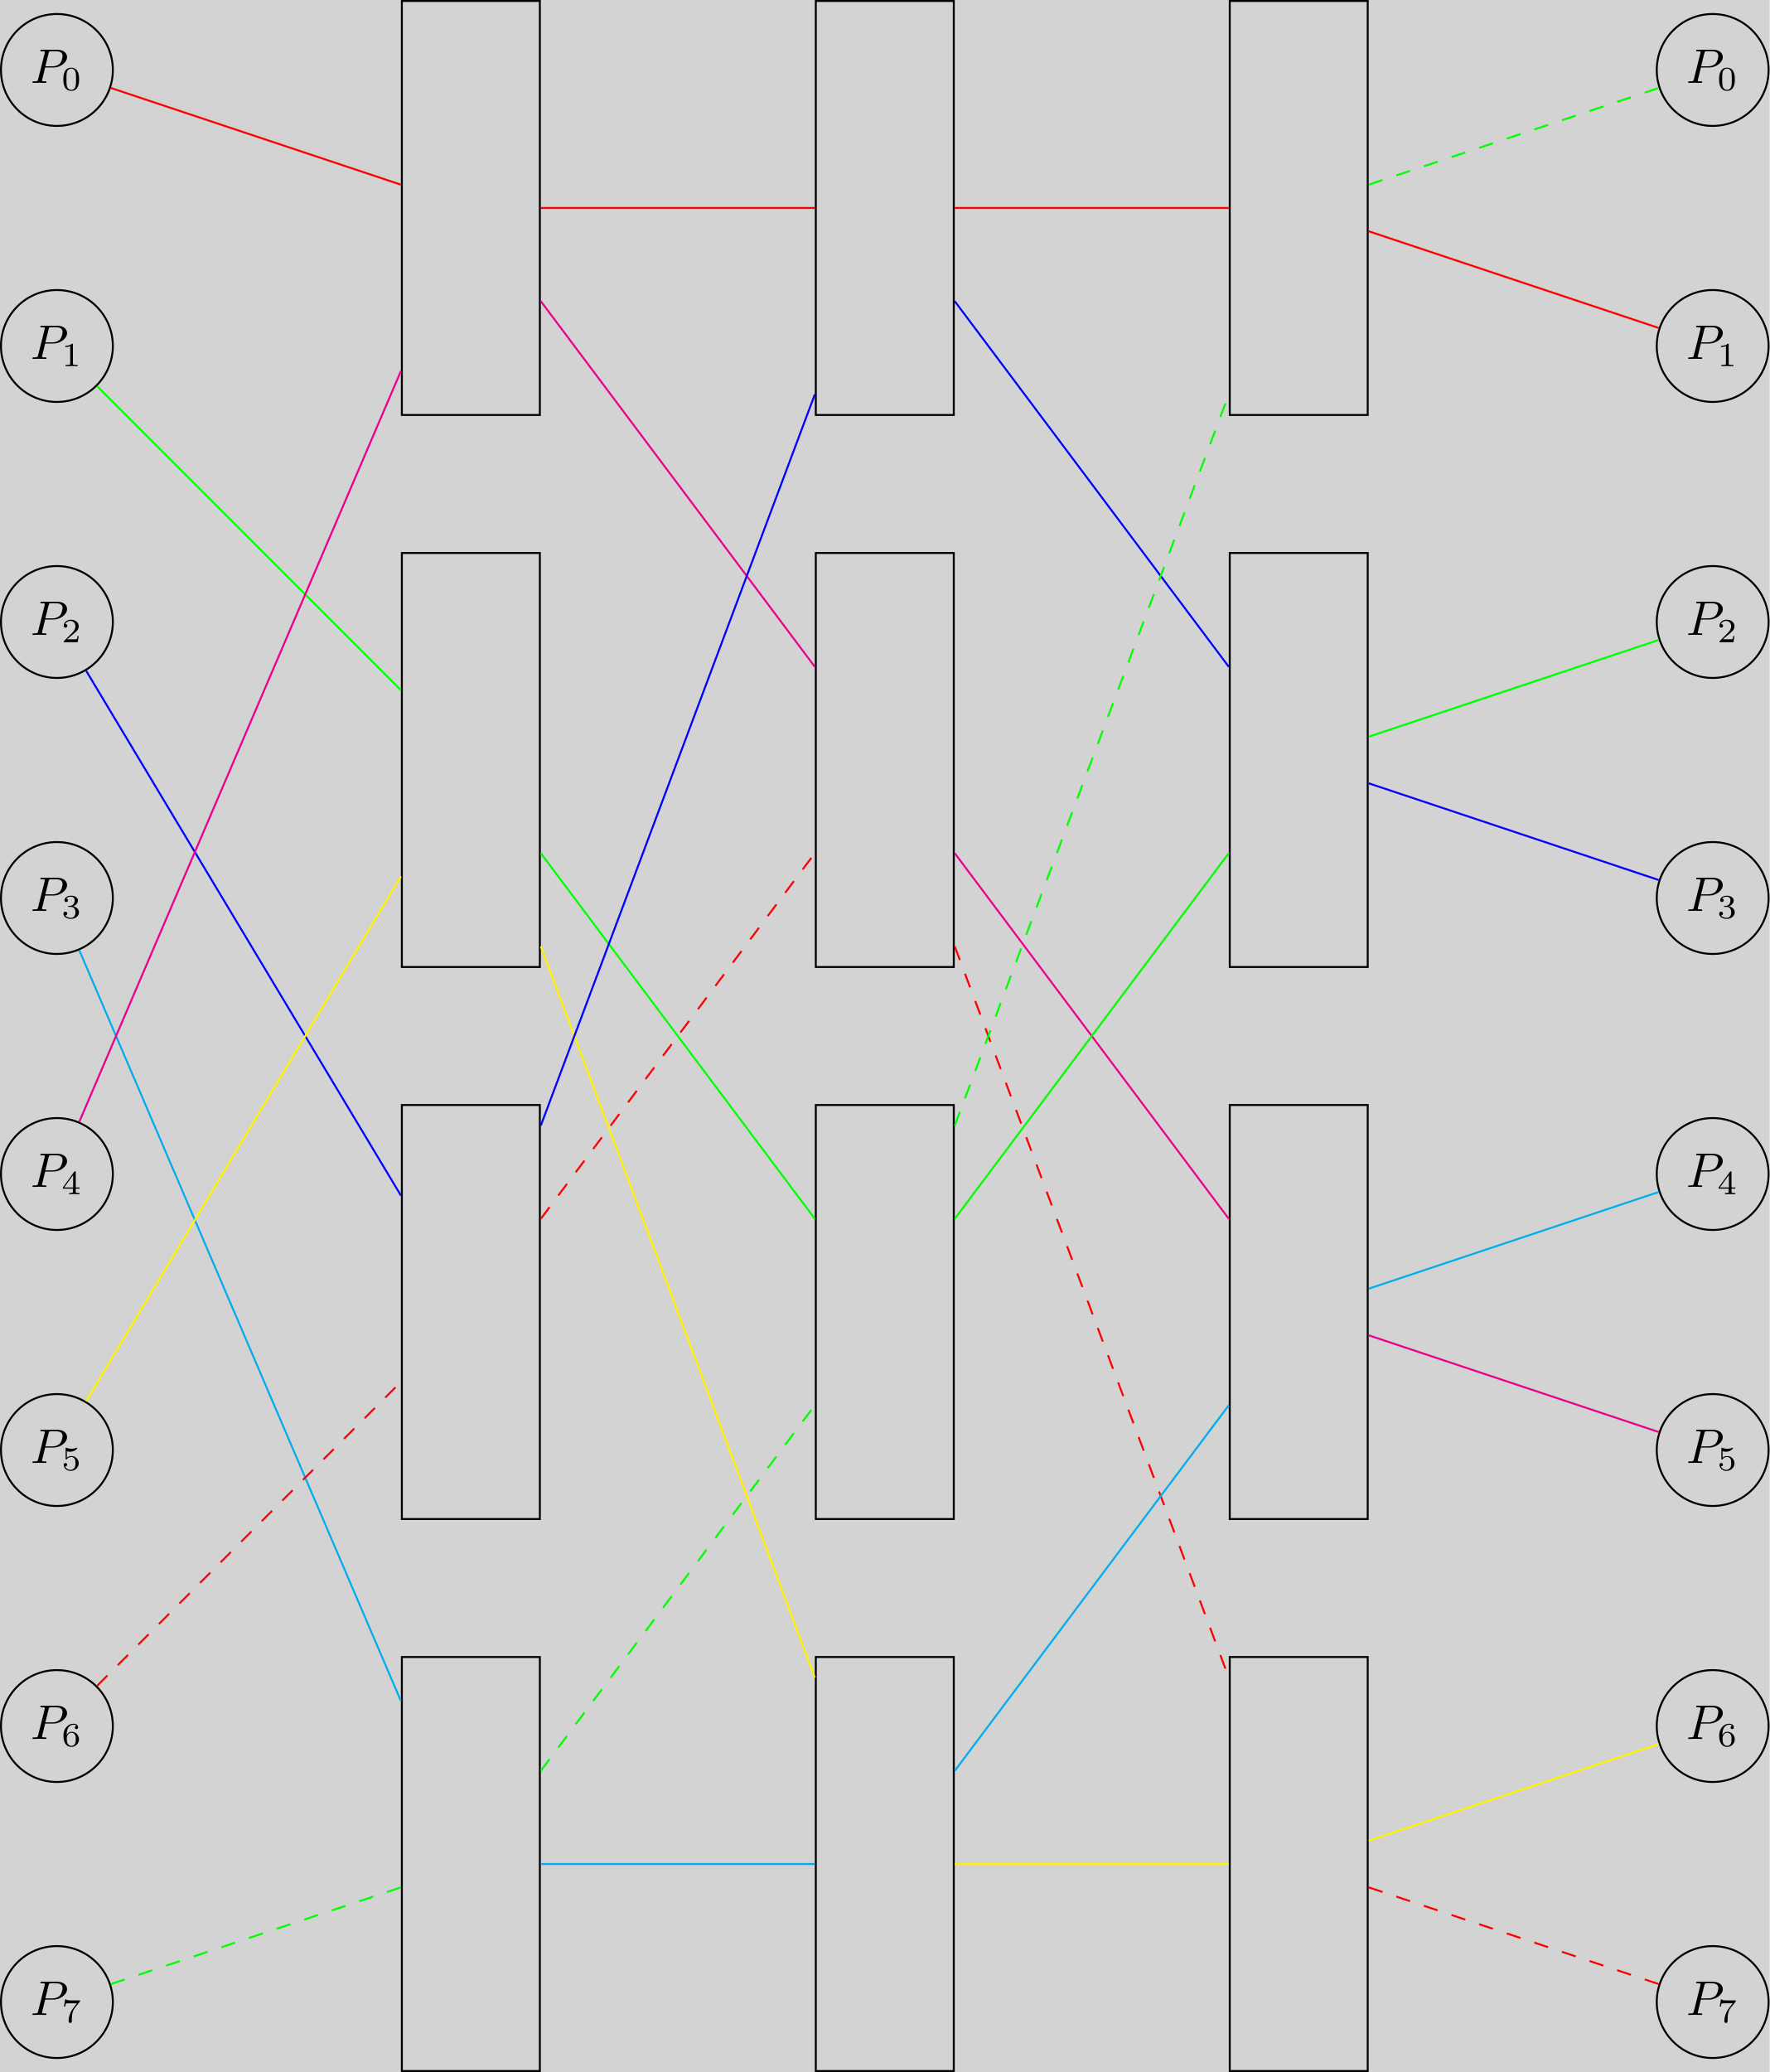
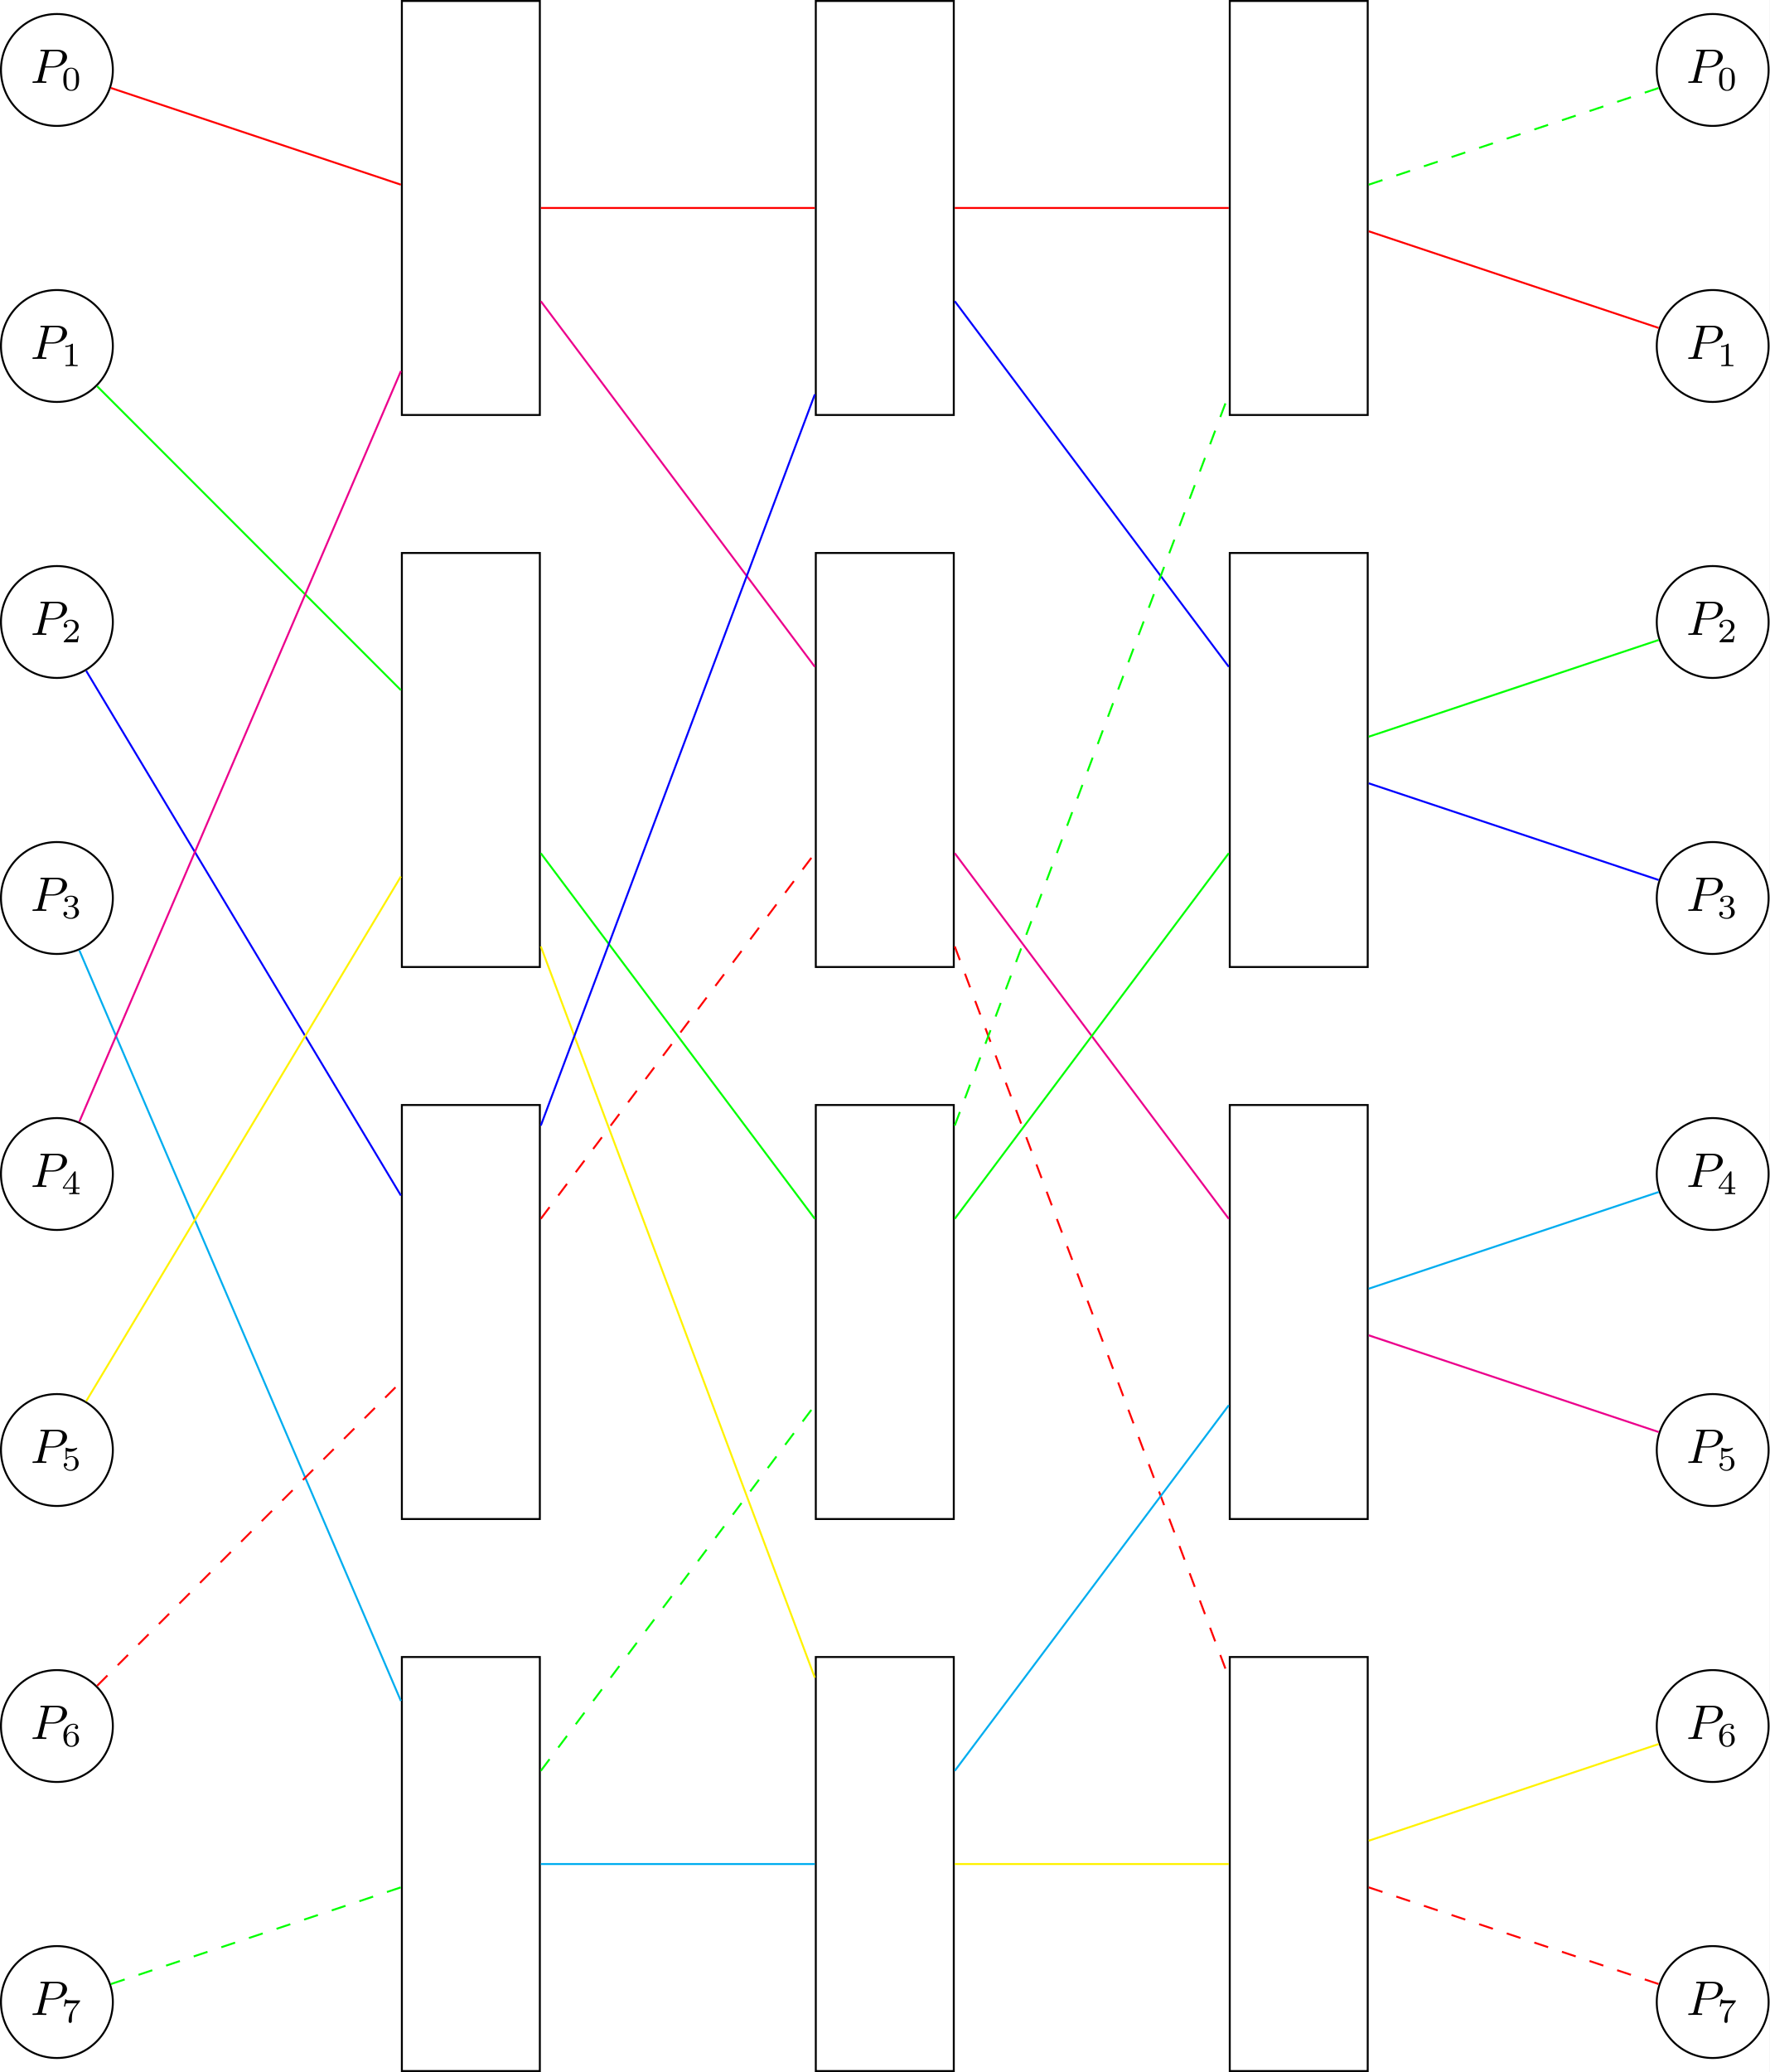
<svg xmlns="http://www.w3.org/2000/svg" xmlns:xlink="http://www.w3.org/1999/xlink" width="363.539" height="425.595" viewBox="0 0 363.539 425.595">
-   <rect width="100%" height="100%" fill="lightgray" />
+   <rect width="100%" height="100%" fill="white" />
  <defs>
    <g>
      <g id="glyph-0-0">
        <path d="M 3.016 -3.156 L 4.719 -3.156 C 6.125 -3.156 7.516 -4.188 7.516 -5.297 C 7.516 -6.078 6.859 -6.812 5.547 -6.812 L 2.328 -6.812 C 2.141 -6.812 2.031 -6.812 2.031 -6.625 C 2.031 -6.5 2.109 -6.5 2.312 -6.5 C 2.438 -6.5 2.625 -6.484 2.734 -6.484 C 2.906 -6.453 2.953 -6.438 2.953 -6.312 C 2.953 -6.281 2.953 -6.25 2.922 -6.125 L 1.578 -0.781 C 1.484 -0.391 1.469 -0.312 0.672 -0.312 C 0.516 -0.312 0.406 -0.312 0.406 -0.125 C 0.406 0 0.516 0 0.547 0 C 0.828 0 1.531 -0.031 1.812 -0.031 C 2.031 -0.031 2.25 -0.016 2.453 -0.016 C 2.672 -0.016 2.891 0 3.094 0 C 3.172 0 3.297 0 3.297 -0.203 C 3.297 -0.312 3.203 -0.312 3.016 -0.312 C 2.656 -0.312 2.375 -0.312 2.375 -0.484 C 2.375 -0.547 2.391 -0.594 2.406 -0.656 Z M 3.734 -6.125 C 3.828 -6.469 3.844 -6.5 4.281 -6.5 L 5.234 -6.5 C 6.062 -6.5 6.594 -6.234 6.594 -5.547 C 6.594 -5.156 6.391 -4.297 6 -3.938 C 5.5 -3.484 4.906 -3.406 4.469 -3.406 L 3.062 -3.406 Z M 3.734 -6.125 " />
      </g>
      <g id="glyph-1-0">
        <path d="M 3.594 -2.219 C 3.594 -2.984 3.5 -3.547 3.188 -4.031 C 2.969 -4.344 2.531 -4.625 1.984 -4.625 C 0.359 -4.625 0.359 -2.719 0.359 -2.219 C 0.359 -1.719 0.359 0.141 1.984 0.141 C 3.594 0.141 3.594 -1.719 3.594 -2.219 Z M 1.984 -0.062 C 1.656 -0.062 1.234 -0.25 1.094 -0.812 C 1 -1.219 1 -1.797 1 -2.312 C 1 -2.828 1 -3.359 1.094 -3.734 C 1.25 -4.281 1.688 -4.438 1.984 -4.438 C 2.359 -4.438 2.719 -4.203 2.844 -3.797 C 2.953 -3.422 2.969 -2.922 2.969 -2.312 C 2.969 -1.797 2.969 -1.281 2.875 -0.844 C 2.734 -0.203 2.266 -0.062 1.984 -0.062 Z M 1.984 -0.062 " />
      </g>
      <g id="glyph-1-1">
        <path d="M 2.328 -4.438 C 2.328 -4.625 2.328 -4.625 2.125 -4.625 C 1.672 -4.188 1.047 -4.188 0.766 -4.188 L 0.766 -3.938 C 0.922 -3.938 1.391 -3.938 1.766 -4.125 L 1.766 -0.578 C 1.766 -0.344 1.766 -0.25 1.078 -0.25 L 0.812 -0.25 L 0.812 0 C 0.938 0 1.797 -0.031 2.047 -0.031 C 2.266 -0.031 3.141 0 3.297 0 L 3.297 -0.25 L 3.031 -0.25 C 2.328 -0.25 2.328 -0.344 2.328 -0.578 Z M 2.328 -4.438 " />
      </g>
      <g id="glyph-1-2">
        <path d="M 3.516 -1.266 L 3.281 -1.266 C 3.266 -1.109 3.188 -0.703 3.094 -0.641 C 3.047 -0.594 2.516 -0.594 2.406 -0.594 L 1.125 -0.594 C 1.859 -1.234 2.109 -1.438 2.516 -1.766 C 3.031 -2.172 3.516 -2.609 3.516 -3.266 C 3.516 -4.109 2.781 -4.625 1.891 -4.625 C 1.031 -4.625 0.438 -4.016 0.438 -3.375 C 0.438 -3.031 0.734 -2.984 0.812 -2.984 C 0.969 -2.984 1.172 -3.109 1.172 -3.359 C 1.172 -3.484 1.125 -3.734 0.766 -3.734 C 0.984 -4.219 1.453 -4.375 1.781 -4.375 C 2.484 -4.375 2.844 -3.828 2.844 -3.266 C 2.844 -2.656 2.406 -2.188 2.188 -1.938 L 0.516 -0.266 C 0.438 -0.203 0.438 -0.188 0.438 0 L 3.312 0 Z M 3.516 -1.266 " />
      </g>
      <g id="glyph-1-3">
        <path d="M 1.906 -2.328 C 2.453 -2.328 2.844 -1.953 2.844 -1.203 C 2.844 -0.344 2.328 -0.078 1.938 -0.078 C 1.656 -0.078 1.031 -0.156 0.75 -0.578 C 1.078 -0.578 1.156 -0.812 1.156 -0.969 C 1.156 -1.188 0.984 -1.344 0.766 -1.344 C 0.578 -1.344 0.375 -1.219 0.375 -0.938 C 0.375 -0.281 1.094 0.141 1.938 0.141 C 2.906 0.141 3.578 -0.516 3.578 -1.203 C 3.578 -1.75 3.141 -2.297 2.375 -2.453 C 3.094 -2.719 3.359 -3.234 3.359 -3.672 C 3.359 -4.219 2.734 -4.625 1.953 -4.625 C 1.188 -4.625 0.594 -4.25 0.594 -3.688 C 0.594 -3.453 0.75 -3.328 0.953 -3.328 C 1.172 -3.328 1.312 -3.484 1.312 -3.672 C 1.312 -3.875 1.172 -4.031 0.953 -4.047 C 1.203 -4.344 1.672 -4.422 1.938 -4.422 C 2.25 -4.422 2.688 -4.266 2.688 -3.672 C 2.688 -3.375 2.594 -3.047 2.406 -2.844 C 2.188 -2.578 1.984 -2.562 1.641 -2.531 C 1.469 -2.516 1.453 -2.516 1.422 -2.516 C 1.406 -2.516 1.344 -2.5 1.344 -2.422 C 1.344 -2.328 1.406 -2.328 1.531 -2.328 Z M 1.906 -2.328 " />
      </g>
      <g id="glyph-1-4">
        <path d="M 3.688 -1.141 L 3.688 -1.391 L 2.906 -1.391 L 2.906 -4.5 C 2.906 -4.641 2.906 -4.703 2.766 -4.703 C 2.672 -4.703 2.641 -4.703 2.578 -4.594 L 0.266 -1.391 L 0.266 -1.141 L 2.328 -1.141 L 2.328 -0.578 C 2.328 -0.328 2.328 -0.25 1.75 -0.25 L 1.562 -0.25 L 1.562 0 C 1.922 -0.016 2.359 -0.031 2.609 -0.031 C 2.875 -0.031 3.312 -0.016 3.672 0 L 3.672 -0.25 L 3.484 -0.25 C 2.906 -0.25 2.906 -0.328 2.906 -0.578 L 2.906 -1.141 Z M 2.375 -3.938 L 2.375 -1.391 L 0.531 -1.391 Z M 2.375 -3.938 " />
      </g>
      <g id="glyph-1-5">
        <path d="M 1.078 -3.891 C 1.438 -3.797 1.641 -3.797 1.75 -3.797 C 2.672 -3.797 3.219 -4.422 3.219 -4.531 C 3.219 -4.609 3.172 -4.625 3.141 -4.625 C 3.125 -4.625 3.109 -4.625 3.078 -4.609 C 2.906 -4.547 2.547 -4.406 2.031 -4.406 C 1.828 -4.406 1.469 -4.422 1.016 -4.594 C 0.938 -4.625 0.922 -4.625 0.922 -4.625 C 0.828 -4.625 0.828 -4.547 0.828 -4.438 L 0.828 -2.391 C 0.828 -2.266 0.828 -2.188 0.938 -2.188 C 1 -2.188 1.016 -2.188 1.078 -2.281 C 1.375 -2.656 1.812 -2.719 2.047 -2.719 C 2.469 -2.719 2.656 -2.391 2.688 -2.328 C 2.812 -2.094 2.859 -1.828 2.859 -1.422 C 2.859 -1.219 2.859 -0.812 2.641 -0.5 C 2.469 -0.25 2.172 -0.078 1.828 -0.078 C 1.375 -0.078 0.906 -0.328 0.734 -0.797 C 1 -0.781 1.141 -0.953 1.141 -1.141 C 1.141 -1.438 0.875 -1.484 0.781 -1.484 C 0.781 -1.484 0.438 -1.484 0.438 -1.109 C 0.438 -0.484 1.016 0.141 1.844 0.141 C 2.734 0.141 3.516 -0.516 3.516 -1.406 C 3.516 -2.188 2.922 -2.906 2.062 -2.906 C 1.75 -2.906 1.391 -2.844 1.078 -2.578 Z M 1.078 -3.891 " />
      </g>
      <g id="glyph-1-6">
        <path d="M 1.047 -2.281 C 1.047 -2.844 1.094 -3.359 1.359 -3.797 C 1.594 -4.172 1.969 -4.422 2.422 -4.422 C 2.625 -4.422 2.906 -4.375 3.047 -4.188 C 2.875 -4.172 2.719 -4.047 2.719 -3.844 C 2.719 -3.672 2.844 -3.516 3.047 -3.516 C 3.266 -3.516 3.391 -3.656 3.391 -3.859 C 3.391 -4.266 3.094 -4.625 2.406 -4.625 C 1.406 -4.625 0.375 -3.703 0.375 -2.203 C 0.375 -0.406 1.219 0.141 2 0.141 C 2.844 0.141 3.578 -0.516 3.578 -1.422 C 3.578 -2.312 2.875 -2.969 2.062 -2.969 C 1.5 -2.969 1.203 -2.594 1.047 -2.281 Z M 2 -0.078 C 1.641 -0.078 1.375 -0.281 1.219 -0.594 C 1.125 -0.797 1.062 -1.156 1.062 -1.562 C 1.062 -2.25 1.469 -2.766 2.031 -2.766 C 2.344 -2.766 2.562 -2.641 2.734 -2.391 C 2.906 -2.125 2.906 -1.828 2.906 -1.422 C 2.906 -1.031 2.906 -0.734 2.719 -0.453 C 2.562 -0.219 2.328 -0.078 2 -0.078 Z M 2 -0.078 " />
      </g>
      <g id="glyph-1-7">
        <path d="M 3.734 -4.203 C 3.797 -4.297 3.797 -4.312 3.797 -4.484 L 1.969 -4.484 C 1.688 -4.484 1.609 -4.5 1.359 -4.516 C 1 -4.547 0.984 -4.594 0.969 -4.703 L 0.734 -4.703 L 0.484 -3.219 L 0.719 -3.219 C 0.734 -3.328 0.812 -3.781 0.922 -3.859 C 0.969 -3.891 1.547 -3.891 1.641 -3.891 L 3.156 -3.891 C 2.938 -3.609 2.578 -3.172 2.438 -2.969 C 1.531 -1.781 1.438 -0.672 1.438 -0.266 C 1.438 -0.188 1.438 0.141 1.766 0.141 C 2.109 0.141 2.109 -0.172 2.109 -0.266 L 2.109 -0.547 C 2.109 -1.891 2.391 -2.516 2.688 -2.891 Z M 3.734 -4.203 " />
      </g>
    </g>
    <clipPath id="clip-0">
      <path clip-rule="nonzero" d="M 0 394 L 29 394 L 29 425.594 L 0 425.594 Z M 0 394 " />
    </clipPath>
    <clipPath id="clip-1">
      <path clip-rule="nonzero" d="M 82 340 L 112 340 L 112 425.594 L 82 425.594 Z M 82 340 " />
    </clipPath>
    <clipPath id="clip-2">
      <path clip-rule="nonzero" d="M 167 340 L 197 340 L 197 425.594 L 167 425.594 Z M 167 340 " />
    </clipPath>
    <clipPath id="clip-3">
      <path clip-rule="nonzero" d="M 252 340 L 282 340 L 282 425.594 L 252 425.594 Z M 252 340 " />
    </clipPath>
    <clipPath id="clip-4">
      <path clip-rule="nonzero" d="M 334 0 L 363.539 0 L 363.539 32 L 334 32 Z M 334 0 " />
    </clipPath>
    <clipPath id="clip-5">
      <path clip-rule="nonzero" d="M 334 53 L 363.539 53 L 363.539 89 L 334 89 Z M 334 53 " />
    </clipPath>
    <clipPath id="clip-6">
      <path clip-rule="nonzero" d="M 334 110 L 363.539 110 L 363.539 145 L 334 145 Z M 334 110 " />
    </clipPath>
    <clipPath id="clip-7">
      <path clip-rule="nonzero" d="M 334 167 L 363.539 167 L 363.539 202 L 334 202 Z M 334 167 " />
    </clipPath>
    <clipPath id="clip-8">
      <path clip-rule="nonzero" d="M 334 224 L 363.539 224 L 363.539 259 L 334 259 Z M 334 224 " />
    </clipPath>
    <clipPath id="clip-9">
      <path clip-rule="nonzero" d="M 334 280 L 363.539 280 L 363.539 315 L 334 315 Z M 334 280 " />
    </clipPath>
    <clipPath id="clip-10">
      <path clip-rule="nonzero" d="M 334 337 L 363.539 337 L 363.539 372 L 334 372 Z M 334 337 " />
    </clipPath>
    <clipPath id="clip-11">
      <path clip-rule="nonzero" d="M 334 394 L 363.539 394 L 363.539 425.594 L 334 425.594 Z M 334 394 " />
    </clipPath>
  </defs>
  <path fill="none" stroke-width="0.399" stroke-linecap="butt" stroke-linejoin="miter" stroke="rgb(0%, 0%, 0%)" stroke-opacity="1" stroke-miterlimit="10" d="M 11.493 0.001 C 11.493 6.349 6.348 11.493 0 11.493 C -6.347 11.493 -11.492 6.349 -11.492 0.001 C -11.492 -6.347 -6.347 -11.491 0 -11.491 C 6.348 -11.491 11.493 -6.347 11.493 0.001 Z M 11.493 0.001 " transform="matrix(1, 0, 0, -1, 11.691, 14.372)" />
  <g fill="rgb(0%, 0%, 0%)" fill-opacity="1">
    <use xlink:href="#glyph-0-0" x="6.258" y="17.029" />
  </g>
  <g fill="rgb(0%, 0%, 0%)" fill-opacity="1">
    <use xlink:href="#glyph-1-0" x="12.654" y="18.523" />
  </g>
  <path fill="none" stroke-width="0.399" stroke-linecap="butt" stroke-linejoin="miter" stroke="rgb(0%, 0%, 0%)" stroke-opacity="1" stroke-miterlimit="10" d="M 11.493 -56.694 C 11.493 -50.347 6.348 -45.202 0 -45.202 C -6.347 -45.202 -11.492 -50.347 -11.492 -56.694 C -11.492 -63.042 -6.347 -68.187 0 -68.187 C 6.348 -68.187 11.493 -63.042 11.493 -56.694 Z M 11.493 -56.694 " transform="matrix(1, 0, 0, -1, 11.691, 14.372)" />
  <g fill="rgb(0%, 0%, 0%)" fill-opacity="1">
    <use xlink:href="#glyph-0-0" x="6.258" y="73.722" />
  </g>
  <g fill="rgb(0%, 0%, 0%)" fill-opacity="1">
    <use xlink:href="#glyph-1-1" x="12.654" y="75.216" />
  </g>
  <path fill="none" stroke-width="0.399" stroke-linecap="butt" stroke-linejoin="miter" stroke="rgb(0%, 0%, 0%)" stroke-opacity="1" stroke-miterlimit="10" d="M 11.493 -113.386 C 11.493 -107.042 6.348 -101.898 0 -101.898 C -6.347 -101.898 -11.492 -107.042 -11.492 -113.386 C -11.492 -119.733 -6.347 -124.878 0 -124.878 C 6.348 -124.878 11.493 -119.733 11.493 -113.386 Z M 11.493 -113.386 " transform="matrix(1, 0, 0, -1, 11.691, 14.372)" />
  <g fill="rgb(0%, 0%, 0%)" fill-opacity="1">
    <use xlink:href="#glyph-0-0" x="6.258" y="130.415" />
  </g>
  <g fill="rgb(0%, 0%, 0%)" fill-opacity="1">
    <use xlink:href="#glyph-1-2" x="12.654" y="131.909" />
  </g>
  <path fill="none" stroke-width="0.399" stroke-linecap="butt" stroke-linejoin="miter" stroke="rgb(0%, 0%, 0%)" stroke-opacity="1" stroke-miterlimit="10" d="M 11.493 -170.081 C 11.493 -163.733 6.348 -158.589 0 -158.589 C -6.347 -158.589 -11.492 -163.733 -11.492 -170.081 C -11.492 -176.429 -6.347 -181.573 0 -181.573 C 6.348 -181.573 11.493 -176.429 11.493 -170.081 Z M 11.493 -170.081 " transform="matrix(1, 0, 0, -1, 11.691, 14.372)" />
  <g fill="rgb(0%, 0%, 0%)" fill-opacity="1">
    <use xlink:href="#glyph-0-0" x="6.258" y="187.108" />
  </g>
  <g fill="rgb(0%, 0%, 0%)" fill-opacity="1">
    <use xlink:href="#glyph-1-3" x="12.654" y="188.602" />
  </g>
  <path fill="none" stroke-width="0.399" stroke-linecap="butt" stroke-linejoin="miter" stroke="rgb(0%, 0%, 0%)" stroke-opacity="1" stroke-miterlimit="10" d="M 11.493 -226.776 C 11.493 -220.429 6.348 -215.284 0 -215.284 C -6.347 -215.284 -11.492 -220.429 -11.492 -226.776 C -11.492 -233.12 -6.347 -238.265 0 -238.265 C 6.348 -238.265 11.493 -233.12 11.493 -226.776 Z M 11.493 -226.776 " transform="matrix(1, 0, 0, -1, 11.691, 14.372)" />
  <g fill="rgb(0%, 0%, 0%)" fill-opacity="1">
    <use xlink:href="#glyph-0-0" x="6.258" y="243.801" />
  </g>
  <g fill="rgb(0%, 0%, 0%)" fill-opacity="1">
    <use xlink:href="#glyph-1-4" x="12.654" y="245.295" />
  </g>
  <path fill="none" stroke-width="0.399" stroke-linecap="butt" stroke-linejoin="miter" stroke="rgb(0%, 0%, 0%)" stroke-opacity="1" stroke-miterlimit="10" d="M 11.493 -283.468 C 11.493 -277.12 6.348 -271.976 0 -271.976 C -6.347 -271.976 -11.492 -277.12 -11.492 -283.468 C -11.492 -289.815 -6.347 -294.96 0 -294.96 C 6.348 -294.96 11.493 -289.815 11.493 -283.468 Z M 11.493 -283.468 " transform="matrix(1, 0, 0, -1, 11.691, 14.372)" />
  <g fill="rgb(0%, 0%, 0%)" fill-opacity="1">
    <use xlink:href="#glyph-0-0" x="6.258" y="300.493" />
  </g>
  <g fill="rgb(0%, 0%, 0%)" fill-opacity="1">
    <use xlink:href="#glyph-1-5" x="12.654" y="301.988" />
  </g>
  <path fill="none" stroke-width="0.399" stroke-linecap="butt" stroke-linejoin="miter" stroke="rgb(0%, 0%, 0%)" stroke-opacity="1" stroke-miterlimit="10" d="M 11.493 -340.163 C 11.493 -333.815 6.348 -328.671 0 -328.671 C -6.347 -328.671 -11.492 -333.815 -11.492 -340.163 C -11.492 -346.507 -6.347 -351.651 0 -351.651 C 6.348 -351.651 11.493 -346.507 11.493 -340.163 Z M 11.493 -340.163 " transform="matrix(1, 0, 0, -1, 11.691, 14.372)" />
  <g fill="rgb(0%, 0%, 0%)" fill-opacity="1">
    <use xlink:href="#glyph-0-0" x="6.258" y="357.186" />
  </g>
  <g fill="rgb(0%, 0%, 0%)" fill-opacity="1">
    <use xlink:href="#glyph-1-6" x="12.654" y="358.681" />
  </g>
  <g clip-path="url(#clip-0)">
    <path fill="none" stroke-width="0.399" stroke-linecap="butt" stroke-linejoin="miter" stroke="rgb(0%, 0%, 0%)" stroke-opacity="1" stroke-miterlimit="10" d="M 11.493 -396.855 C 11.493 -390.507 6.348 -385.362 0 -385.362 C -6.347 -385.362 -11.492 -390.507 -11.492 -396.855 C -11.492 -403.202 -6.347 -408.347 0 -408.347 C 6.348 -408.347 11.493 -403.202 11.493 -396.855 Z M 11.493 -396.855 " transform="matrix(1, 0, 0, -1, 11.691, 14.372)" />
  </g>
  <g fill="rgb(0%, 0%, 0%)" fill-opacity="1">
    <use xlink:href="#glyph-0-0" x="6.258" y="413.879" />
  </g>
  <g fill="rgb(0%, 0%, 0%)" fill-opacity="1">
    <use xlink:href="#glyph-1-7" x="12.654" y="415.374" />
  </g>
  <path fill="none" stroke-width="0.399" stroke-linecap="butt" stroke-linejoin="miter" stroke="rgb(0%, 0%, 0%)" stroke-opacity="1" stroke-miterlimit="10" d="M 70.868 -70.866 L 99.215 -70.866 L 99.215 14.173 L 70.868 14.173 Z M 70.868 -70.866 " transform="matrix(1, 0, 0, -1, 11.691, 14.372)" />
  <path fill="none" stroke-width="0.399" stroke-linecap="butt" stroke-linejoin="miter" stroke="rgb(0%, 0%, 0%)" stroke-opacity="1" stroke-miterlimit="10" d="M 70.868 -184.253 L 99.215 -184.253 L 99.215 -99.214 L 70.868 -99.214 Z M 70.868 -184.253 " transform="matrix(1, 0, 0, -1, 11.691, 14.372)" />
  <path fill="none" stroke-width="0.399" stroke-linecap="butt" stroke-linejoin="miter" stroke="rgb(0%, 0%, 0%)" stroke-opacity="1" stroke-miterlimit="10" d="M 70.868 -297.64 L 99.215 -297.64 L 99.215 -212.601 L 70.868 -212.601 Z M 70.868 -297.64 " transform="matrix(1, 0, 0, -1, 11.691, 14.372)" />
  <g clip-path="url(#clip-1)">
    <path fill="none" stroke-width="0.399" stroke-linecap="butt" stroke-linejoin="miter" stroke="rgb(0%, 0%, 0%)" stroke-opacity="1" stroke-miterlimit="10" d="M 70.868 -411.03 L 99.215 -411.03 L 99.215 -325.987 L 70.868 -325.987 Z M 70.868 -411.03 " transform="matrix(1, 0, 0, -1, 11.691, 14.372)" />
  </g>
  <path fill="none" stroke-width="0.399" stroke-linecap="butt" stroke-linejoin="miter" stroke="rgb(0%, 0%, 0%)" stroke-opacity="1" stroke-miterlimit="10" d="M 155.907 -70.866 L 184.254 -70.866 L 184.254 14.173 L 155.907 14.173 Z M 155.907 -70.866 " transform="matrix(1, 0, 0, -1, 11.691, 14.372)" />
  <path fill="none" stroke-width="0.399" stroke-linecap="butt" stroke-linejoin="miter" stroke="rgb(0%, 0%, 0%)" stroke-opacity="1" stroke-miterlimit="10" d="M 155.907 -184.253 L 184.254 -184.253 L 184.254 -99.214 L 155.907 -99.214 Z M 155.907 -184.253 " transform="matrix(1, 0, 0, -1, 11.691, 14.372)" />
  <path fill="none" stroke-width="0.399" stroke-linecap="butt" stroke-linejoin="miter" stroke="rgb(0%, 0%, 0%)" stroke-opacity="1" stroke-miterlimit="10" d="M 155.907 -297.64 L 184.254 -297.64 L 184.254 -212.601 L 155.907 -212.601 Z M 155.907 -297.64 " transform="matrix(1, 0, 0, -1, 11.691, 14.372)" />
  <g clip-path="url(#clip-2)">
    <path fill="none" stroke-width="0.399" stroke-linecap="butt" stroke-linejoin="miter" stroke="rgb(0%, 0%, 0%)" stroke-opacity="1" stroke-miterlimit="10" d="M 155.907 -411.03 L 184.254 -411.03 L 184.254 -325.987 L 155.907 -325.987 Z M 155.907 -411.03 " transform="matrix(1, 0, 0, -1, 11.691, 14.372)" />
  </g>
  <path fill="none" stroke-width="0.399" stroke-linecap="butt" stroke-linejoin="miter" stroke="rgb(0%, 0%, 0%)" stroke-opacity="1" stroke-miterlimit="10" d="M 240.95 -70.866 L 269.293 -70.866 L 269.293 14.173 L 240.95 14.173 Z M 240.95 -70.866 " transform="matrix(1, 0, 0, -1, 11.691, 14.372)" />
  <path fill="none" stroke-width="0.399" stroke-linecap="butt" stroke-linejoin="miter" stroke="rgb(0%, 0%, 0%)" stroke-opacity="1" stroke-miterlimit="10" d="M 240.95 -184.253 L 269.293 -184.253 L 269.293 -99.214 L 240.95 -99.214 Z M 240.95 -184.253 " transform="matrix(1, 0, 0, -1, 11.691, 14.372)" />
  <path fill="none" stroke-width="0.399" stroke-linecap="butt" stroke-linejoin="miter" stroke="rgb(0%, 0%, 0%)" stroke-opacity="1" stroke-miterlimit="10" d="M 240.95 -297.64 L 269.293 -297.64 L 269.293 -212.601 L 240.95 -212.601 Z M 240.95 -297.64 " transform="matrix(1, 0, 0, -1, 11.691, 14.372)" />
  <g clip-path="url(#clip-3)">
    <path fill="none" stroke-width="0.399" stroke-linecap="butt" stroke-linejoin="miter" stroke="rgb(0%, 0%, 0%)" stroke-opacity="1" stroke-miterlimit="10" d="M 240.95 -411.03 L 269.293 -411.03 L 269.293 -325.987 L 240.95 -325.987 Z M 240.95 -411.03 " transform="matrix(1, 0, 0, -1, 11.691, 14.372)" />
  </g>
  <g clip-path="url(#clip-4)">
    <path fill="none" stroke-width="0.399" stroke-linecap="butt" stroke-linejoin="miter" stroke="rgb(0%, 0%, 0%)" stroke-opacity="1" stroke-miterlimit="10" d="M 351.653 0.001 C 351.653 6.349 346.508 11.493 340.161 11.493 C 333.817 11.493 328.672 6.349 328.672 0.001 C 328.672 -6.347 333.817 -11.491 340.161 -11.491 C 346.508 -11.491 351.653 -6.347 351.653 0.001 Z M 351.653 0.001 " transform="matrix(1, 0, 0, -1, 11.691, 14.372)" />
  </g>
  <g fill="rgb(0%, 0%, 0%)" fill-opacity="1">
    <use xlink:href="#glyph-0-0" x="346.415" y="17.029" />
  </g>
  <g fill="rgb(0%, 0%, 0%)" fill-opacity="1">
    <use xlink:href="#glyph-1-0" x="352.812" y="18.523" />
  </g>
  <g clip-path="url(#clip-5)">
    <path fill="none" stroke-width="0.399" stroke-linecap="butt" stroke-linejoin="miter" stroke="rgb(0%, 0%, 0%)" stroke-opacity="1" stroke-miterlimit="10" d="M 351.653 -56.694 C 351.653 -50.347 346.508 -45.202 340.161 -45.202 C 333.817 -45.202 328.672 -50.347 328.672 -56.694 C 328.672 -63.042 333.817 -68.187 340.161 -68.187 C 346.508 -68.187 351.653 -63.042 351.653 -56.694 Z M 351.653 -56.694 " transform="matrix(1, 0, 0, -1, 11.691, 14.372)" />
  </g>
  <g fill="rgb(0%, 0%, 0%)" fill-opacity="1">
    <use xlink:href="#glyph-0-0" x="346.415" y="73.722" />
  </g>
  <g fill="rgb(0%, 0%, 0%)" fill-opacity="1">
    <use xlink:href="#glyph-1-1" x="352.812" y="75.216" />
  </g>
  <g clip-path="url(#clip-6)">
    <path fill="none" stroke-width="0.399" stroke-linecap="butt" stroke-linejoin="miter" stroke="rgb(0%, 0%, 0%)" stroke-opacity="1" stroke-miterlimit="10" d="M 351.653 -113.386 C 351.653 -107.042 346.508 -101.898 340.161 -101.898 C 333.817 -101.898 328.672 -107.042 328.672 -113.386 C 328.672 -119.733 333.817 -124.878 340.161 -124.878 C 346.508 -124.878 351.653 -119.733 351.653 -113.386 Z M 351.653 -113.386 " transform="matrix(1, 0, 0, -1, 11.691, 14.372)" />
  </g>
  <g fill="rgb(0%, 0%, 0%)" fill-opacity="1">
    <use xlink:href="#glyph-0-0" x="346.415" y="130.415" />
  </g>
  <g fill="rgb(0%, 0%, 0%)" fill-opacity="1">
    <use xlink:href="#glyph-1-2" x="352.812" y="131.909" />
  </g>
  <g clip-path="url(#clip-7)">
    <path fill="none" stroke-width="0.399" stroke-linecap="butt" stroke-linejoin="miter" stroke="rgb(0%, 0%, 0%)" stroke-opacity="1" stroke-miterlimit="10" d="M 351.653 -170.081 C 351.653 -163.733 346.508 -158.589 340.161 -158.589 C 333.817 -158.589 328.672 -163.733 328.672 -170.081 C 328.672 -176.429 333.817 -181.573 340.161 -181.573 C 346.508 -181.573 351.653 -176.429 351.653 -170.081 Z M 351.653 -170.081 " transform="matrix(1, 0, 0, -1, 11.691, 14.372)" />
  </g>
  <g fill="rgb(0%, 0%, 0%)" fill-opacity="1">
    <use xlink:href="#glyph-0-0" x="346.415" y="187.107" />
  </g>
  <g fill="rgb(0%, 0%, 0%)" fill-opacity="1">
    <use xlink:href="#glyph-1-3" x="352.812" y="188.602" />
  </g>
  <g clip-path="url(#clip-8)">
    <path fill="none" stroke-width="0.399" stroke-linecap="butt" stroke-linejoin="miter" stroke="rgb(0%, 0%, 0%)" stroke-opacity="1" stroke-miterlimit="10" d="M 351.653 -226.776 C 351.653 -220.429 346.508 -215.284 340.161 -215.284 C 333.817 -215.284 328.672 -220.429 328.672 -226.776 C 328.672 -233.12 333.817 -238.265 340.161 -238.265 C 346.508 -238.265 351.653 -233.12 351.653 -226.776 Z M 351.653 -226.776 " transform="matrix(1, 0, 0, -1, 11.691, 14.372)" />
  </g>
  <g fill="rgb(0%, 0%, 0%)" fill-opacity="1">
    <use xlink:href="#glyph-0-0" x="346.415" y="243.8" />
  </g>
  <g fill="rgb(0%, 0%, 0%)" fill-opacity="1">
    <use xlink:href="#glyph-1-4" x="352.812" y="245.295" />
  </g>
  <g clip-path="url(#clip-9)">
    <path fill="none" stroke-width="0.399" stroke-linecap="butt" stroke-linejoin="miter" stroke="rgb(0%, 0%, 0%)" stroke-opacity="1" stroke-miterlimit="10" d="M 351.653 -283.468 C 351.653 -277.12 346.508 -271.976 340.161 -271.976 C 333.817 -271.976 328.672 -277.12 328.672 -283.468 C 328.672 -289.815 333.817 -294.96 340.161 -294.96 C 346.508 -294.96 351.653 -289.815 351.653 -283.468 Z M 351.653 -283.468 " transform="matrix(1, 0, 0, -1, 11.691, 14.372)" />
  </g>
  <g fill="rgb(0%, 0%, 0%)" fill-opacity="1">
    <use xlink:href="#glyph-0-0" x="346.415" y="300.493" />
  </g>
  <g fill="rgb(0%, 0%, 0%)" fill-opacity="1">
    <use xlink:href="#glyph-1-5" x="352.812" y="301.988" />
  </g>
  <g clip-path="url(#clip-10)">
    <path fill="none" stroke-width="0.399" stroke-linecap="butt" stroke-linejoin="miter" stroke="rgb(0%, 0%, 0%)" stroke-opacity="1" stroke-miterlimit="10" d="M 351.653 -340.163 C 351.653 -333.815 346.508 -328.671 340.161 -328.671 C 333.817 -328.671 328.672 -333.815 328.672 -340.163 C 328.672 -346.507 333.817 -351.651 340.161 -351.651 C 346.508 -351.651 351.653 -346.507 351.653 -340.163 Z M 351.653 -340.163 " transform="matrix(1, 0, 0, -1, 11.691, 14.372)" />
  </g>
  <g fill="rgb(0%, 0%, 0%)" fill-opacity="1">
    <use xlink:href="#glyph-0-0" x="346.415" y="357.186" />
  </g>
  <g fill="rgb(0%, 0%, 0%)" fill-opacity="1">
    <use xlink:href="#glyph-1-6" x="352.812" y="358.681" />
  </g>
  <g clip-path="url(#clip-11)">
    <path fill="none" stroke-width="0.399" stroke-linecap="butt" stroke-linejoin="miter" stroke="rgb(0%, 0%, 0%)" stroke-opacity="1" stroke-miterlimit="10" d="M 351.653 -396.855 C 351.653 -390.507 346.508 -385.362 340.161 -385.362 C 333.817 -385.362 328.672 -390.507 328.672 -396.855 C 328.672 -403.202 333.817 -408.347 340.161 -408.347 C 346.508 -408.347 351.653 -403.202 351.653 -396.855 Z M 351.653 -396.855 " transform="matrix(1, 0, 0, -1, 11.691, 14.372)" />
  </g>
  <g fill="rgb(0%, 0%, 0%)" fill-opacity="1">
    <use xlink:href="#glyph-0-0" x="346.415" y="413.879" />
  </g>
  <g fill="rgb(0%, 0%, 0%)" fill-opacity="1">
    <use xlink:href="#glyph-1-7" x="352.811" y="415.373" />
  </g>
  <path fill="none" stroke-width="0.399" stroke-linecap="butt" stroke-linejoin="miter" stroke="rgb(100%, 0%, 0%)" stroke-opacity="1" stroke-miterlimit="10" d="M 11.09 -3.698 L 70.668 -23.562 " transform="matrix(1, 0, 0, -1, 11.691, 14.372)" />
  <path fill="none" stroke-width="0.399" stroke-linecap="butt" stroke-linejoin="miter" stroke="rgb(0%, 100%, 0%)" stroke-opacity="1" stroke-miterlimit="10" d="M 8.266 -64.96 L 70.668 -127.378 " transform="matrix(1, 0, 0, -1, 11.691, 14.372)" />
  <path fill="none" stroke-width="0.399" stroke-linecap="butt" stroke-linejoin="miter" stroke="rgb(0%, 0%, 100%)" stroke-opacity="1" stroke-miterlimit="10" d="M 6.012 -123.413 L 70.668 -231.19 " transform="matrix(1, 0, 0, -1, 11.691, 14.372)" />
  <path fill="none" stroke-width="0.399" stroke-linecap="butt" stroke-linejoin="miter" stroke="rgb(0%, 67.839%, 93.729%)" stroke-opacity="1" stroke-miterlimit="10" d="M 4.606 -180.827 L 70.668 -335.007 " transform="matrix(1, 0, 0, -1, 11.691, 14.372)" />
  <path fill="none" stroke-width="0.399" stroke-linecap="butt" stroke-linejoin="miter" stroke="rgb(92.549%, 0%, 54.9%)" stroke-opacity="1" stroke-miterlimit="10" d="M 4.606 -216.03 L 70.668 -61.851 " transform="matrix(1, 0, 0, -1, 11.691, 14.372)" />
  <path fill="none" stroke-width="0.399" stroke-linecap="butt" stroke-linejoin="miter" stroke="rgb(100%, 94.899%, 0%)" stroke-opacity="1" stroke-miterlimit="10" d="M 6.012 -273.444 L 70.668 -165.663 " transform="matrix(1, 0, 0, -1, 11.691, 14.372)" />
  <path fill="none" stroke-width="0.399" stroke-linecap="butt" stroke-linejoin="miter" stroke="rgb(100%, 0%, 0%)" stroke-opacity="1" stroke-dasharray="2.989 2.989" stroke-miterlimit="10" d="M 8.266 -331.894 L 70.668 -269.48 " transform="matrix(1, 0, 0, -1, 11.691, 14.372)" />
  <path fill="none" stroke-width="0.399" stroke-linecap="butt" stroke-linejoin="miter" stroke="rgb(0%, 100%, 0%)" stroke-opacity="1" stroke-dasharray="2.989 2.989" stroke-miterlimit="10" d="M 11.09 -393.159 L 70.668 -373.296 " transform="matrix(1, 0, 0, -1, 11.691, 14.372)" />
  <path fill="none" stroke-width="0.399" stroke-linecap="butt" stroke-linejoin="miter" stroke="rgb(100%, 0%, 0%)" stroke-opacity="1" stroke-miterlimit="10" d="M 99.414 -28.347 L 155.707 -28.347 " transform="matrix(1, 0, 0, -1, 11.691, 14.372)" />
  <path fill="none" stroke-width="0.399" stroke-linecap="butt" stroke-linejoin="miter" stroke="rgb(92.549%, 0%, 54.9%)" stroke-opacity="1" stroke-miterlimit="10" d="M 99.414 -47.495 L 155.707 -122.589 " transform="matrix(1, 0, 0, -1, 11.691, 14.372)" />
  <path fill="none" stroke-width="0.399" stroke-linecap="butt" stroke-linejoin="miter" stroke="rgb(0%, 100%, 0%)" stroke-opacity="1" stroke-miterlimit="10" d="M 99.414 -160.882 L 155.707 -235.976 " transform="matrix(1, 0, 0, -1, 11.691, 14.372)" />
  <path fill="none" stroke-width="0.399" stroke-linecap="butt" stroke-linejoin="miter" stroke="rgb(100%, 94.899%, 0%)" stroke-opacity="1" stroke-miterlimit="10" d="M 99.414 -180.03 L 155.707 -330.222 " transform="matrix(1, 0, 0, -1, 11.691, 14.372)" />
  <path fill="none" stroke-width="0.399" stroke-linecap="butt" stroke-linejoin="miter" stroke="rgb(0%, 0%, 100%)" stroke-opacity="1" stroke-miterlimit="10" d="M 99.414 -216.823 L 155.707 -66.636 " transform="matrix(1, 0, 0, -1, 11.691, 14.372)" />
  <path fill="none" stroke-width="0.399" stroke-linecap="butt" stroke-linejoin="miter" stroke="rgb(100%, 0%, 0%)" stroke-opacity="1" stroke-dasharray="2.989 2.989" stroke-miterlimit="10" d="M 99.414 -235.972 L 155.707 -160.878 " transform="matrix(1, 0, 0, -1, 11.691, 14.372)" />
  <path fill="none" stroke-width="0.399" stroke-linecap="butt" stroke-linejoin="miter" stroke="rgb(0%, 100%, 0%)" stroke-opacity="1" stroke-dasharray="2.989 2.989" stroke-miterlimit="10" d="M 99.414 -349.362 L 155.707 -274.265 " transform="matrix(1, 0, 0, -1, 11.691, 14.372)" />
  <path fill="none" stroke-width="0.399" stroke-linecap="butt" stroke-linejoin="miter" stroke="rgb(0%, 67.839%, 93.729%)" stroke-opacity="1" stroke-miterlimit="10" d="M 99.414 -368.507 L 155.707 -368.507 " transform="matrix(1, 0, 0, -1, 11.691, 14.372)" />
  <path fill="none" stroke-width="0.399" stroke-linecap="butt" stroke-linejoin="miter" stroke="rgb(100%, 0%, 0%)" stroke-opacity="1" stroke-miterlimit="10" d="M 184.454 -28.347 L 240.75 -28.347 " transform="matrix(1, 0, 0, -1, 11.691, 14.372)" />
  <path fill="none" stroke-width="0.399" stroke-linecap="butt" stroke-linejoin="miter" stroke="rgb(0%, 0%, 100%)" stroke-opacity="1" stroke-miterlimit="10" d="M 184.454 -47.495 L 240.75 -122.589 " transform="matrix(1, 0, 0, -1, 11.691, 14.372)" />
  <path fill="none" stroke-width="0.399" stroke-linecap="butt" stroke-linejoin="miter" stroke="rgb(92.549%, 0%, 54.9%)" stroke-opacity="1" stroke-miterlimit="10" d="M 184.454 -160.882 L 240.75 -235.976 " transform="matrix(1, 0, 0, -1, 11.691, 14.372)" />
  <path fill="none" stroke-width="0.399" stroke-linecap="butt" stroke-linejoin="miter" stroke="rgb(100%, 0%, 0%)" stroke-opacity="1" stroke-dasharray="2.989 2.989" stroke-miterlimit="10" d="M 184.454 -180.03 L 240.75 -330.222 " transform="matrix(1, 0, 0, -1, 11.691, 14.372)" />
  <path fill="none" stroke-width="0.399" stroke-linecap="butt" stroke-linejoin="miter" stroke="rgb(0%, 100%, 0%)" stroke-opacity="1" stroke-dasharray="2.989 2.989" stroke-miterlimit="10" d="M 184.454 -216.823 L 240.75 -66.636 " transform="matrix(1, 0, 0, -1, 11.691, 14.372)" />
  <path fill="none" stroke-width="0.399" stroke-linecap="butt" stroke-linejoin="miter" stroke="rgb(0%, 100%, 0%)" stroke-opacity="1" stroke-miterlimit="10" d="M 184.454 -235.972 L 240.75 -160.878 " transform="matrix(1, 0, 0, -1, 11.691, 14.372)" />
  <path fill="none" stroke-width="0.399" stroke-linecap="butt" stroke-linejoin="miter" stroke="rgb(0%, 67.839%, 93.729%)" stroke-opacity="1" stroke-miterlimit="10" d="M 184.454 -349.362 L 240.75 -274.265 " transform="matrix(1, 0, 0, -1, 11.691, 14.372)" />
  <path fill="none" stroke-width="0.399" stroke-linecap="butt" stroke-linejoin="miter" stroke="rgb(100%, 94.899%, 0%)" stroke-opacity="1" stroke-miterlimit="10" d="M 184.454 -368.507 L 240.75 -368.507 " transform="matrix(1, 0, 0, -1, 11.691, 14.372)" />
  <path fill="none" stroke-width="0.399" stroke-linecap="butt" stroke-linejoin="miter" stroke="rgb(0%, 100%, 0%)" stroke-opacity="1" stroke-dasharray="2.989 2.989" stroke-miterlimit="10" d="M 269.493 -23.562 L 329.071 -3.698 " transform="matrix(1, 0, 0, -1, 11.691, 14.372)" />
  <path fill="none" stroke-width="0.399" stroke-linecap="butt" stroke-linejoin="miter" stroke="rgb(100%, 0%, 0%)" stroke-opacity="1" stroke-miterlimit="10" d="M 269.493 -33.132 L 329.071 -52.995 " transform="matrix(1, 0, 0, -1, 11.691, 14.372)" />
  <path fill="none" stroke-width="0.399" stroke-linecap="butt" stroke-linejoin="miter" stroke="rgb(0%, 100%, 0%)" stroke-opacity="1" stroke-miterlimit="10" d="M 269.493 -136.948 L 329.071 -117.085 " transform="matrix(1, 0, 0, -1, 11.691, 14.372)" />
  <path fill="none" stroke-width="0.399" stroke-linecap="butt" stroke-linejoin="miter" stroke="rgb(0%, 0%, 100%)" stroke-opacity="1" stroke-miterlimit="10" d="M 269.493 -146.519 L 329.071 -166.386 " transform="matrix(1, 0, 0, -1, 11.691, 14.372)" />
  <path fill="none" stroke-width="0.399" stroke-linecap="butt" stroke-linejoin="miter" stroke="rgb(0%, 67.839%, 93.729%)" stroke-opacity="1" stroke-miterlimit="10" d="M 269.493 -250.335 L 329.071 -230.472 " transform="matrix(1, 0, 0, -1, 11.691, 14.372)" />
  <path fill="none" stroke-width="0.399" stroke-linecap="butt" stroke-linejoin="miter" stroke="rgb(92.549%, 0%, 54.9%)" stroke-opacity="1" stroke-miterlimit="10" d="M 269.493 -259.905 L 329.071 -279.773 " transform="matrix(1, 0, 0, -1, 11.691, 14.372)" />
  <path fill="none" stroke-width="0.399" stroke-linecap="butt" stroke-linejoin="miter" stroke="rgb(100%, 94.899%, 0%)" stroke-opacity="1" stroke-miterlimit="10" d="M 269.493 -363.722 L 329.071 -343.858 " transform="matrix(1, 0, 0, -1, 11.691, 14.372)" />
  <path fill="none" stroke-width="0.399" stroke-linecap="butt" stroke-linejoin="miter" stroke="rgb(100%, 0%, 0%)" stroke-opacity="1" stroke-dasharray="2.989 2.989" stroke-miterlimit="10" d="M 269.493 -373.296 L 329.071 -393.159 " transform="matrix(1, 0, 0, -1, 11.691, 14.372)" />
</svg>
